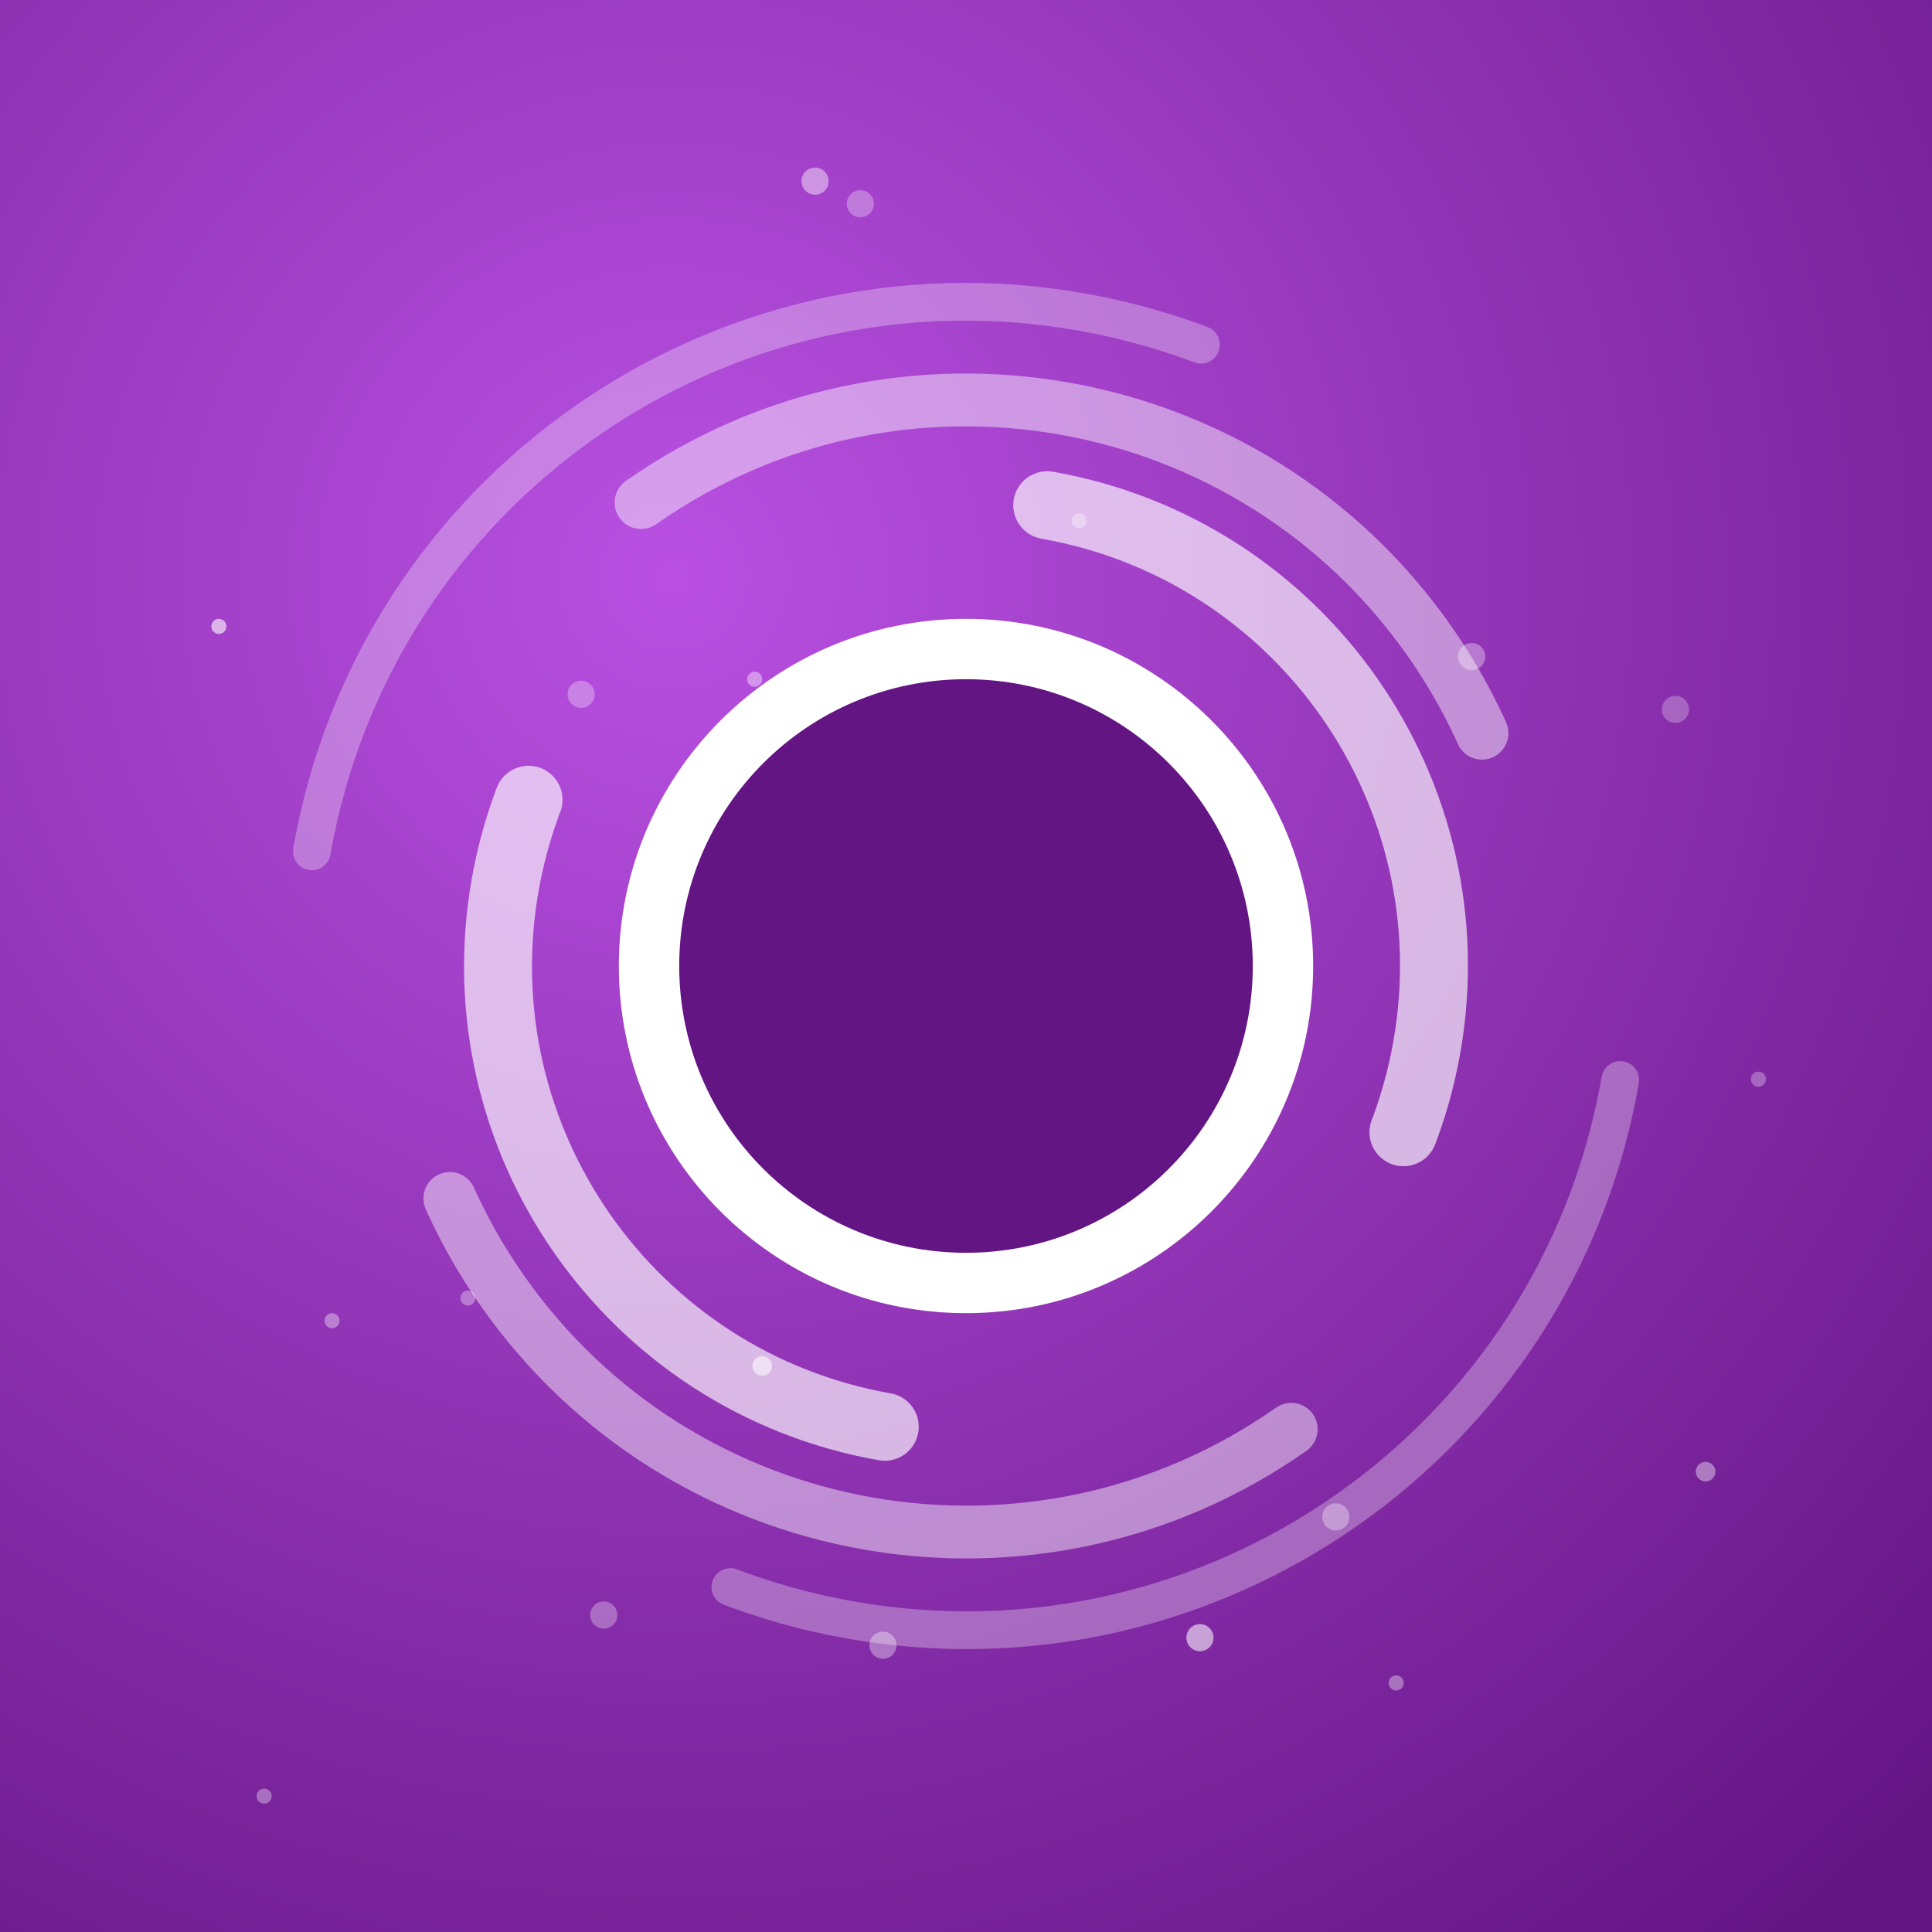
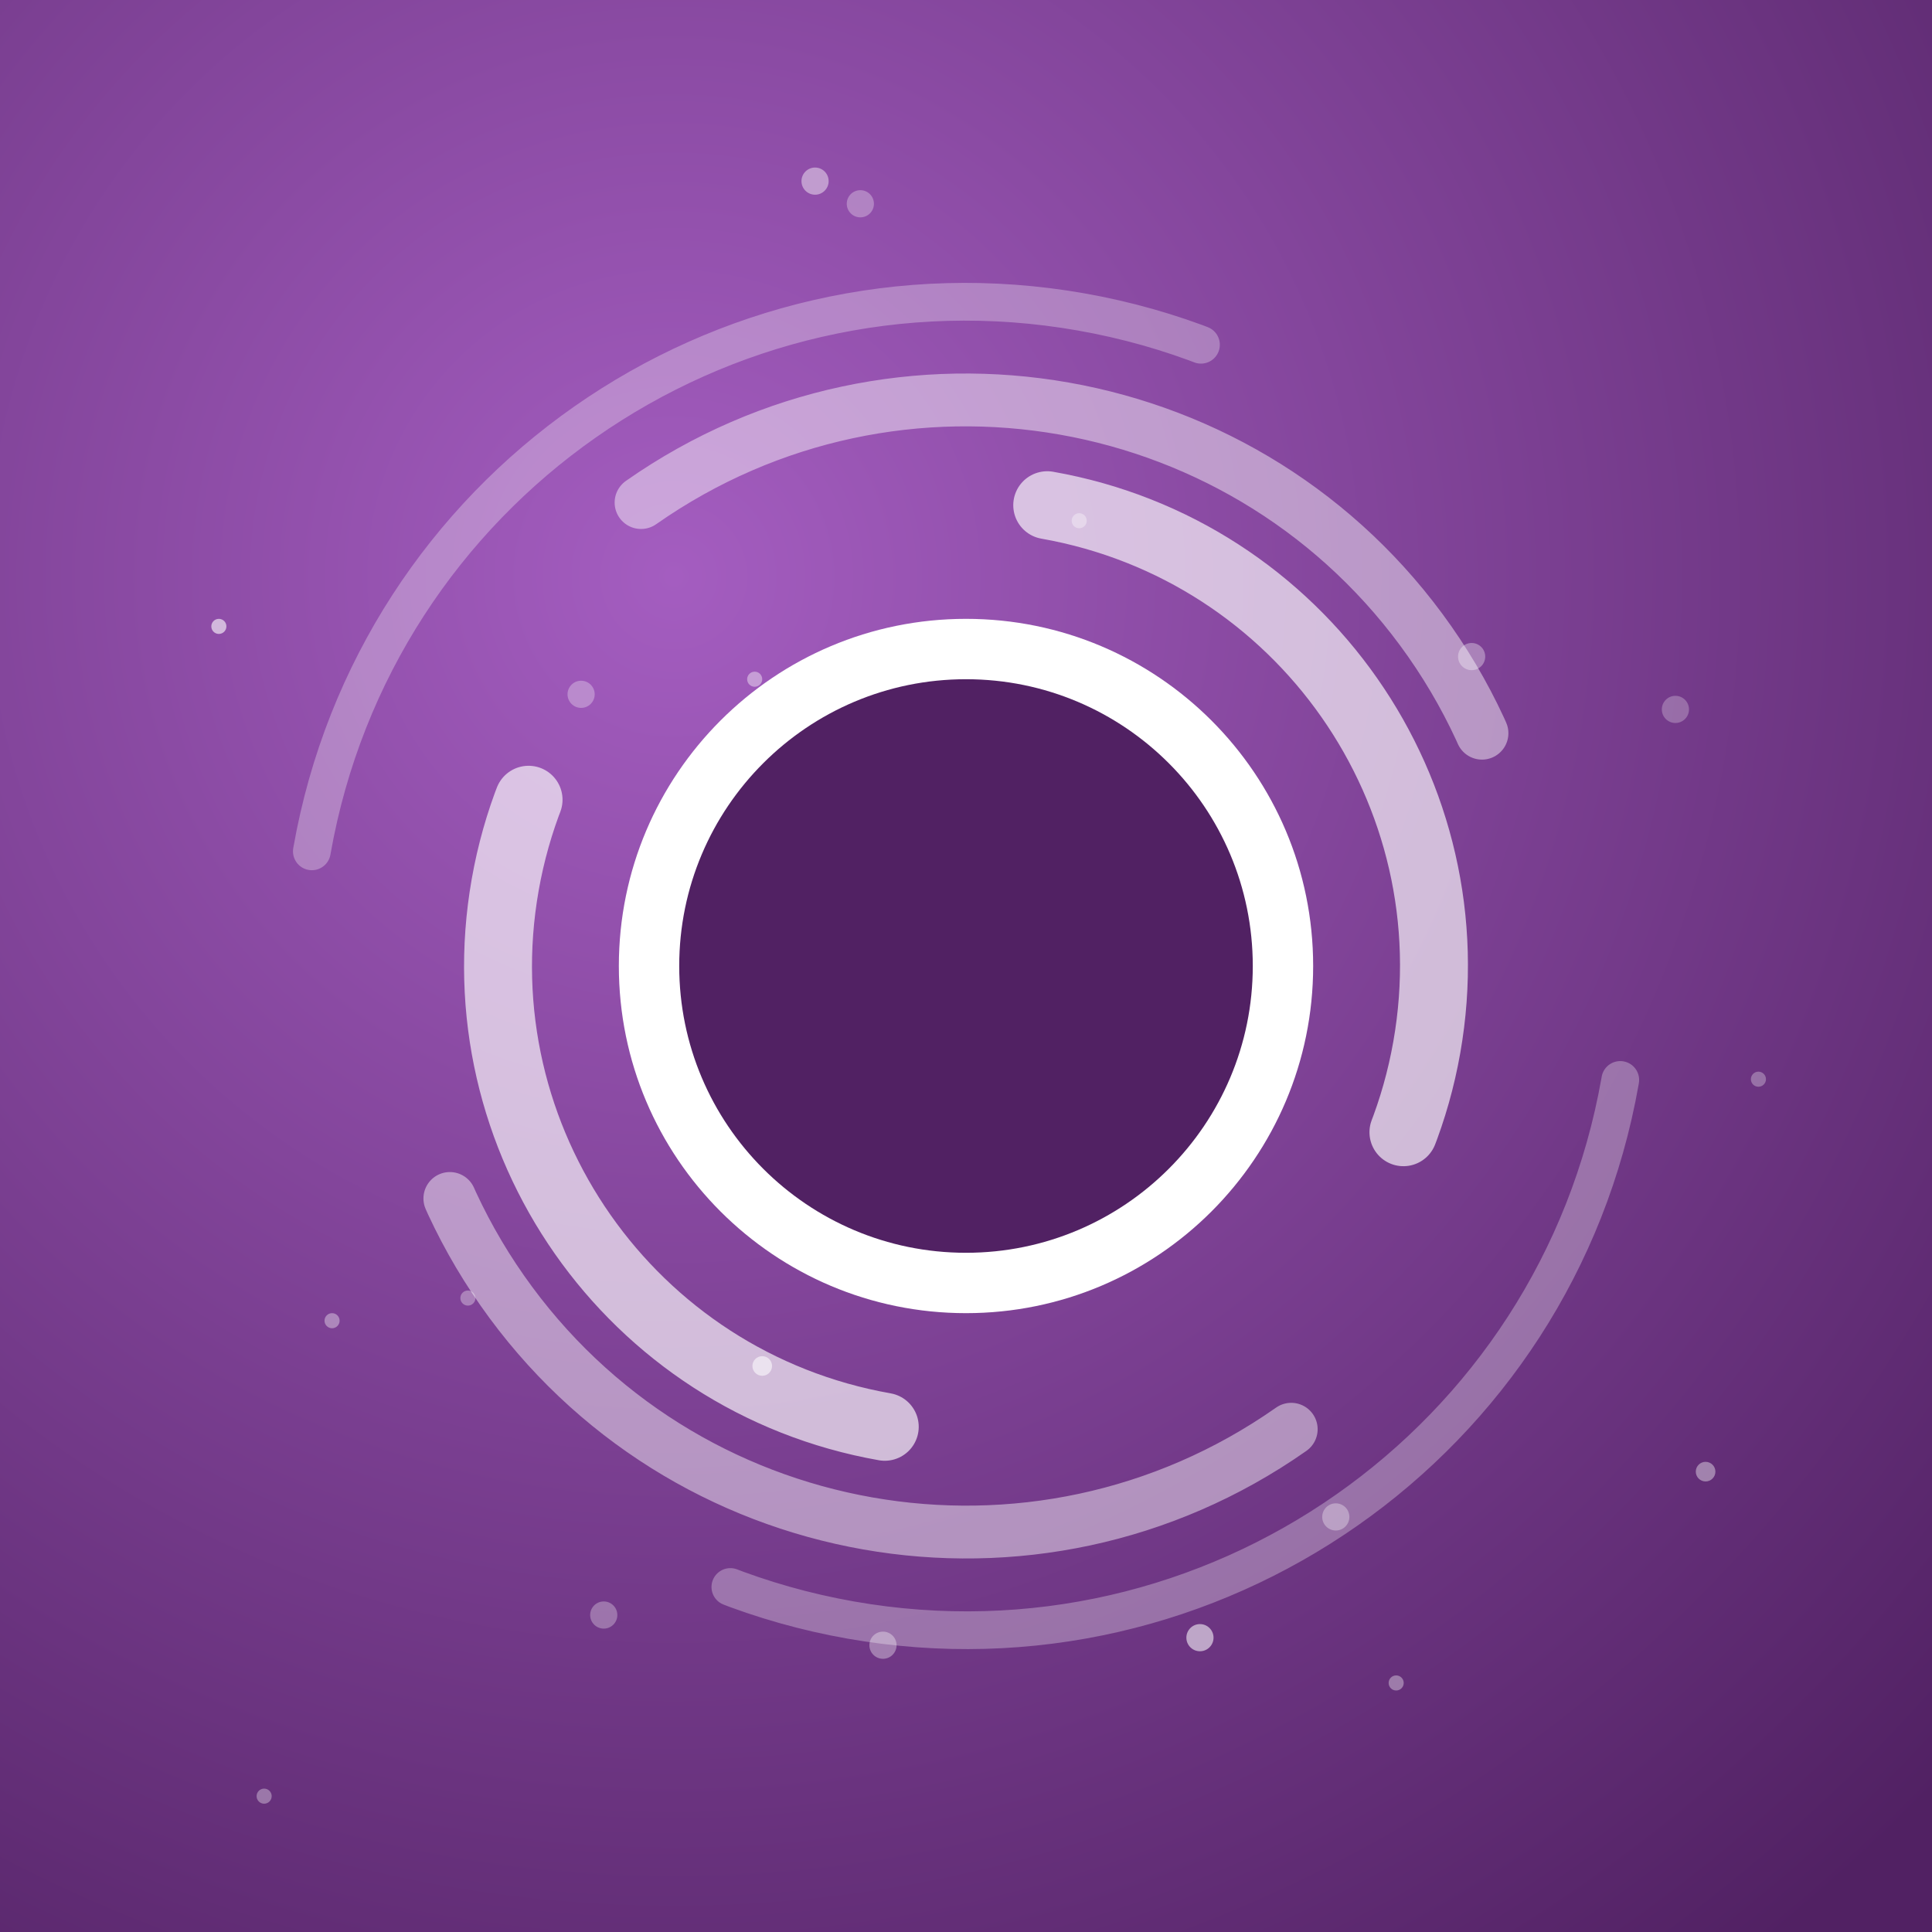
<svg xmlns="http://www.w3.org/2000/svg" width="256" height="256" viewBox="0 0 256 256">
  <defs>
    <radialGradient id="g" cx=".35" cy=".3" r=".9">
-       <stop offset="0" stop-color="#b950e2" />
-       <stop offset="1" stop-color="#641584" />
+       <stop offset="0" stop-color="#a45dc0" />
+       <stop offset="1" stop-color="#512163" />
    </radialGradient>
  </defs>
  <rect width="256" height="256" fill="url(#g)" />
  <circle cx="62" cy="172" r="1" fill="#fff" opacity="0.33" />
  <circle cx="101" cy="181" r="1.3" fill="#fff" opacity="0.56" />
  <circle cx="117" cy="218" r="1.8" fill="#fff" opacity="0.35" />
  <circle cx="44" cy="175" r="1" fill="#fff" opacity="0.37" />
  <circle cx="135" cy="166" r="1.8" fill="#fff" opacity="0.27" />
  <circle cx="35" cy="238" r="1" fill="#fff" opacity="0.34" />
  <circle cx="80" cy="214" r="1.8" fill="#fff" opacity="0.30" />
  <circle cx="185" cy="223" r="1" fill="#fff" opacity="0.36" />
  <circle cx="195" cy="87" r="1.8" fill="#fff" opacity="0.34" />
  <circle cx="114" cy="27" r="1.8" fill="#fff" opacity="0.30" />
  <circle cx="159" cy="217" r="1.8" fill="#fff" opacity="0.56" />
  <circle cx="222" cy="94" r="1.8" fill="#fff" opacity="0.26" />
  <circle cx="226" cy="195" r="1.3" fill="#fff" opacity="0.40" />
  <circle cx="100" cy="90" r="1" fill="#fff" opacity="0.41" />
  <circle cx="177" cy="201" r="1.8" fill="#fff" opacity="0.33" />
  <circle cx="143" cy="69" r="1" fill="#fff" opacity="0.34" />
  <circle cx="77" cy="92" r="1.8" fill="#fff" opacity="0.30" />
  <circle cx="233" cy="143" r="1" fill="#fff" opacity="0.30" />
  <circle cx="108" cy="24" r="1.8" fill="#fff" opacity="0.44" />
  <circle cx="96" cy="119" r="1" fill="#fff" opacity="0.35" />
  <circle cx="165" cy="106" r="1.8" fill="#fff" opacity="0.35" />
  <circle cx="29" cy="83" r="1" fill="#fff" opacity="0.60" />
  <g class="ground" />
  <g transform="translate(0 0)">
    <circle cx="128" cy="128" r="88" fill="none" stroke="#fff" stroke-width="5" stroke-linecap="round" opacity="0.3" stroke-dasharray="154.8 121.6" transform="rotate(10 128 128)" />
    <circle cx="128" cy="128" r="75" fill="none" stroke="#fff" stroke-width="7" stroke-linecap="round" opacity="0.45" stroke-dasharray="131.9 103.7" transform="rotate(55 128 128)" />
    <circle cx="128" cy="128" r="62" fill="none" stroke="#fff" stroke-width="9" stroke-linecap="round" opacity="0.65" stroke-dasharray="109.1 85.7" transform="rotate(100 128 128)" />
    <circle cx="128" cy="128" r="46" fill="#fff" />
-     <circle cx="128" cy="128" r="38" fill="#641584" />
+     <circle cx="128" cy="128" r="38" fill="#512163" />
  </g>
</svg>
